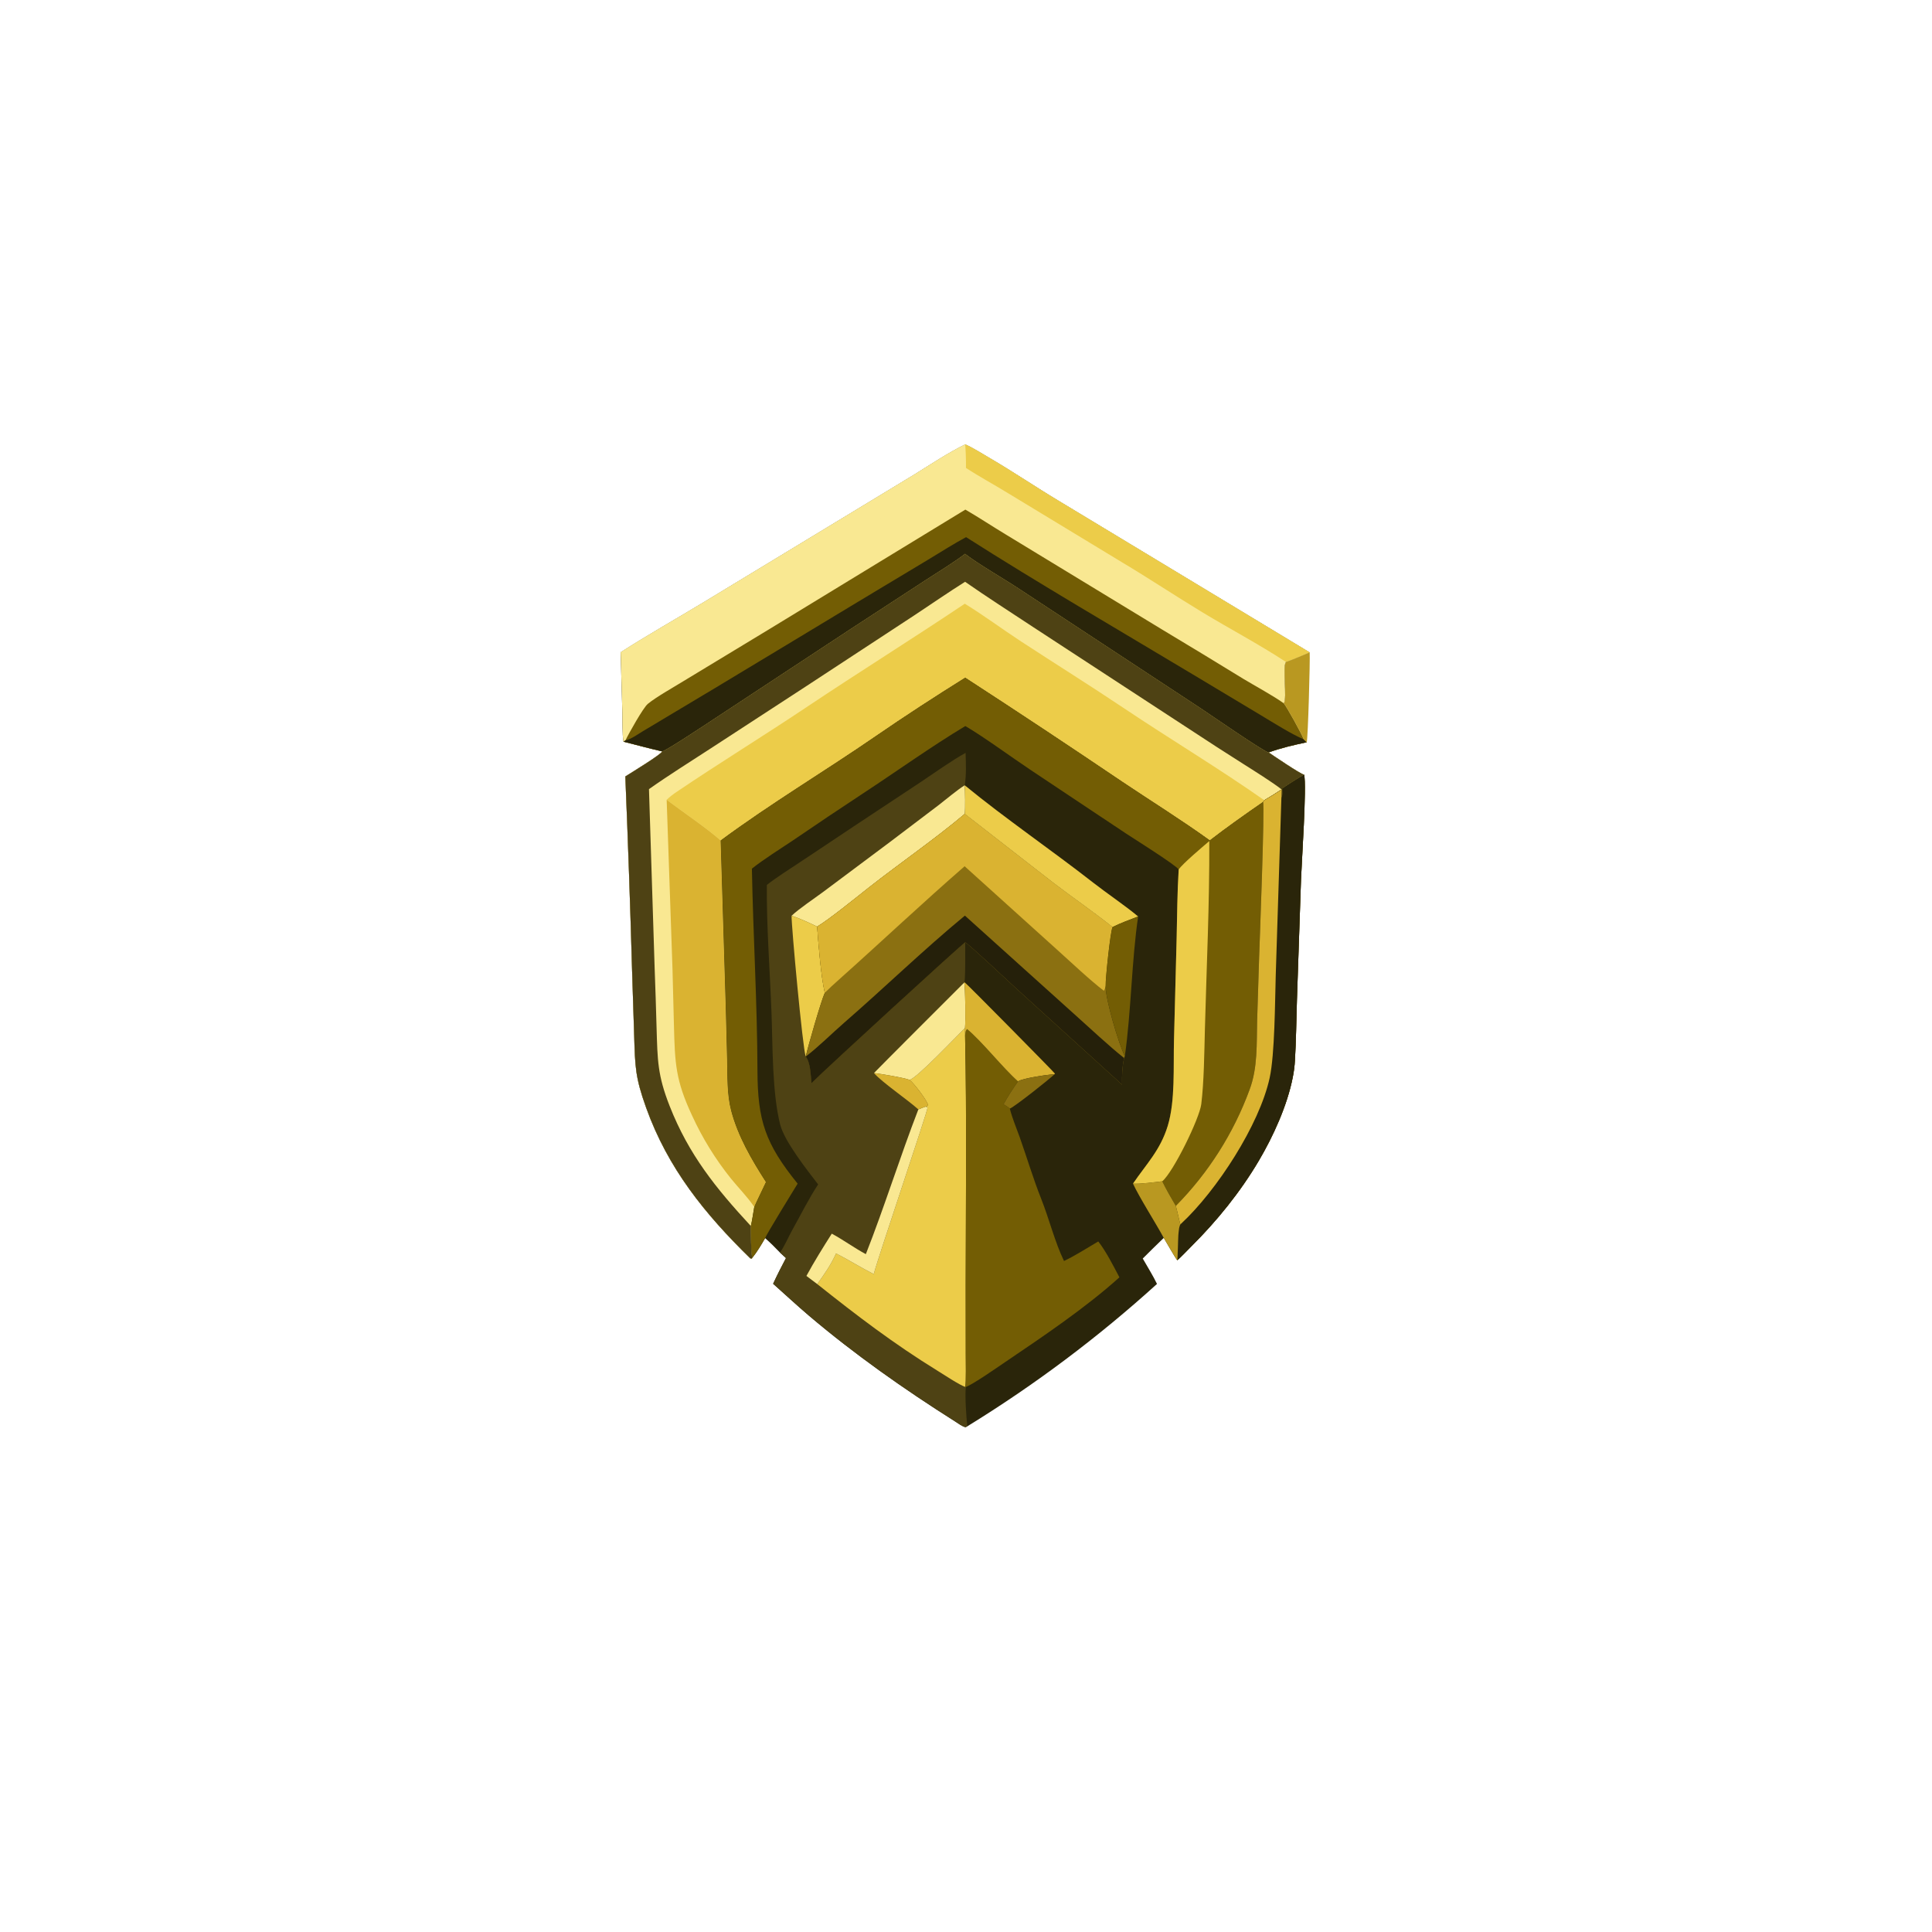
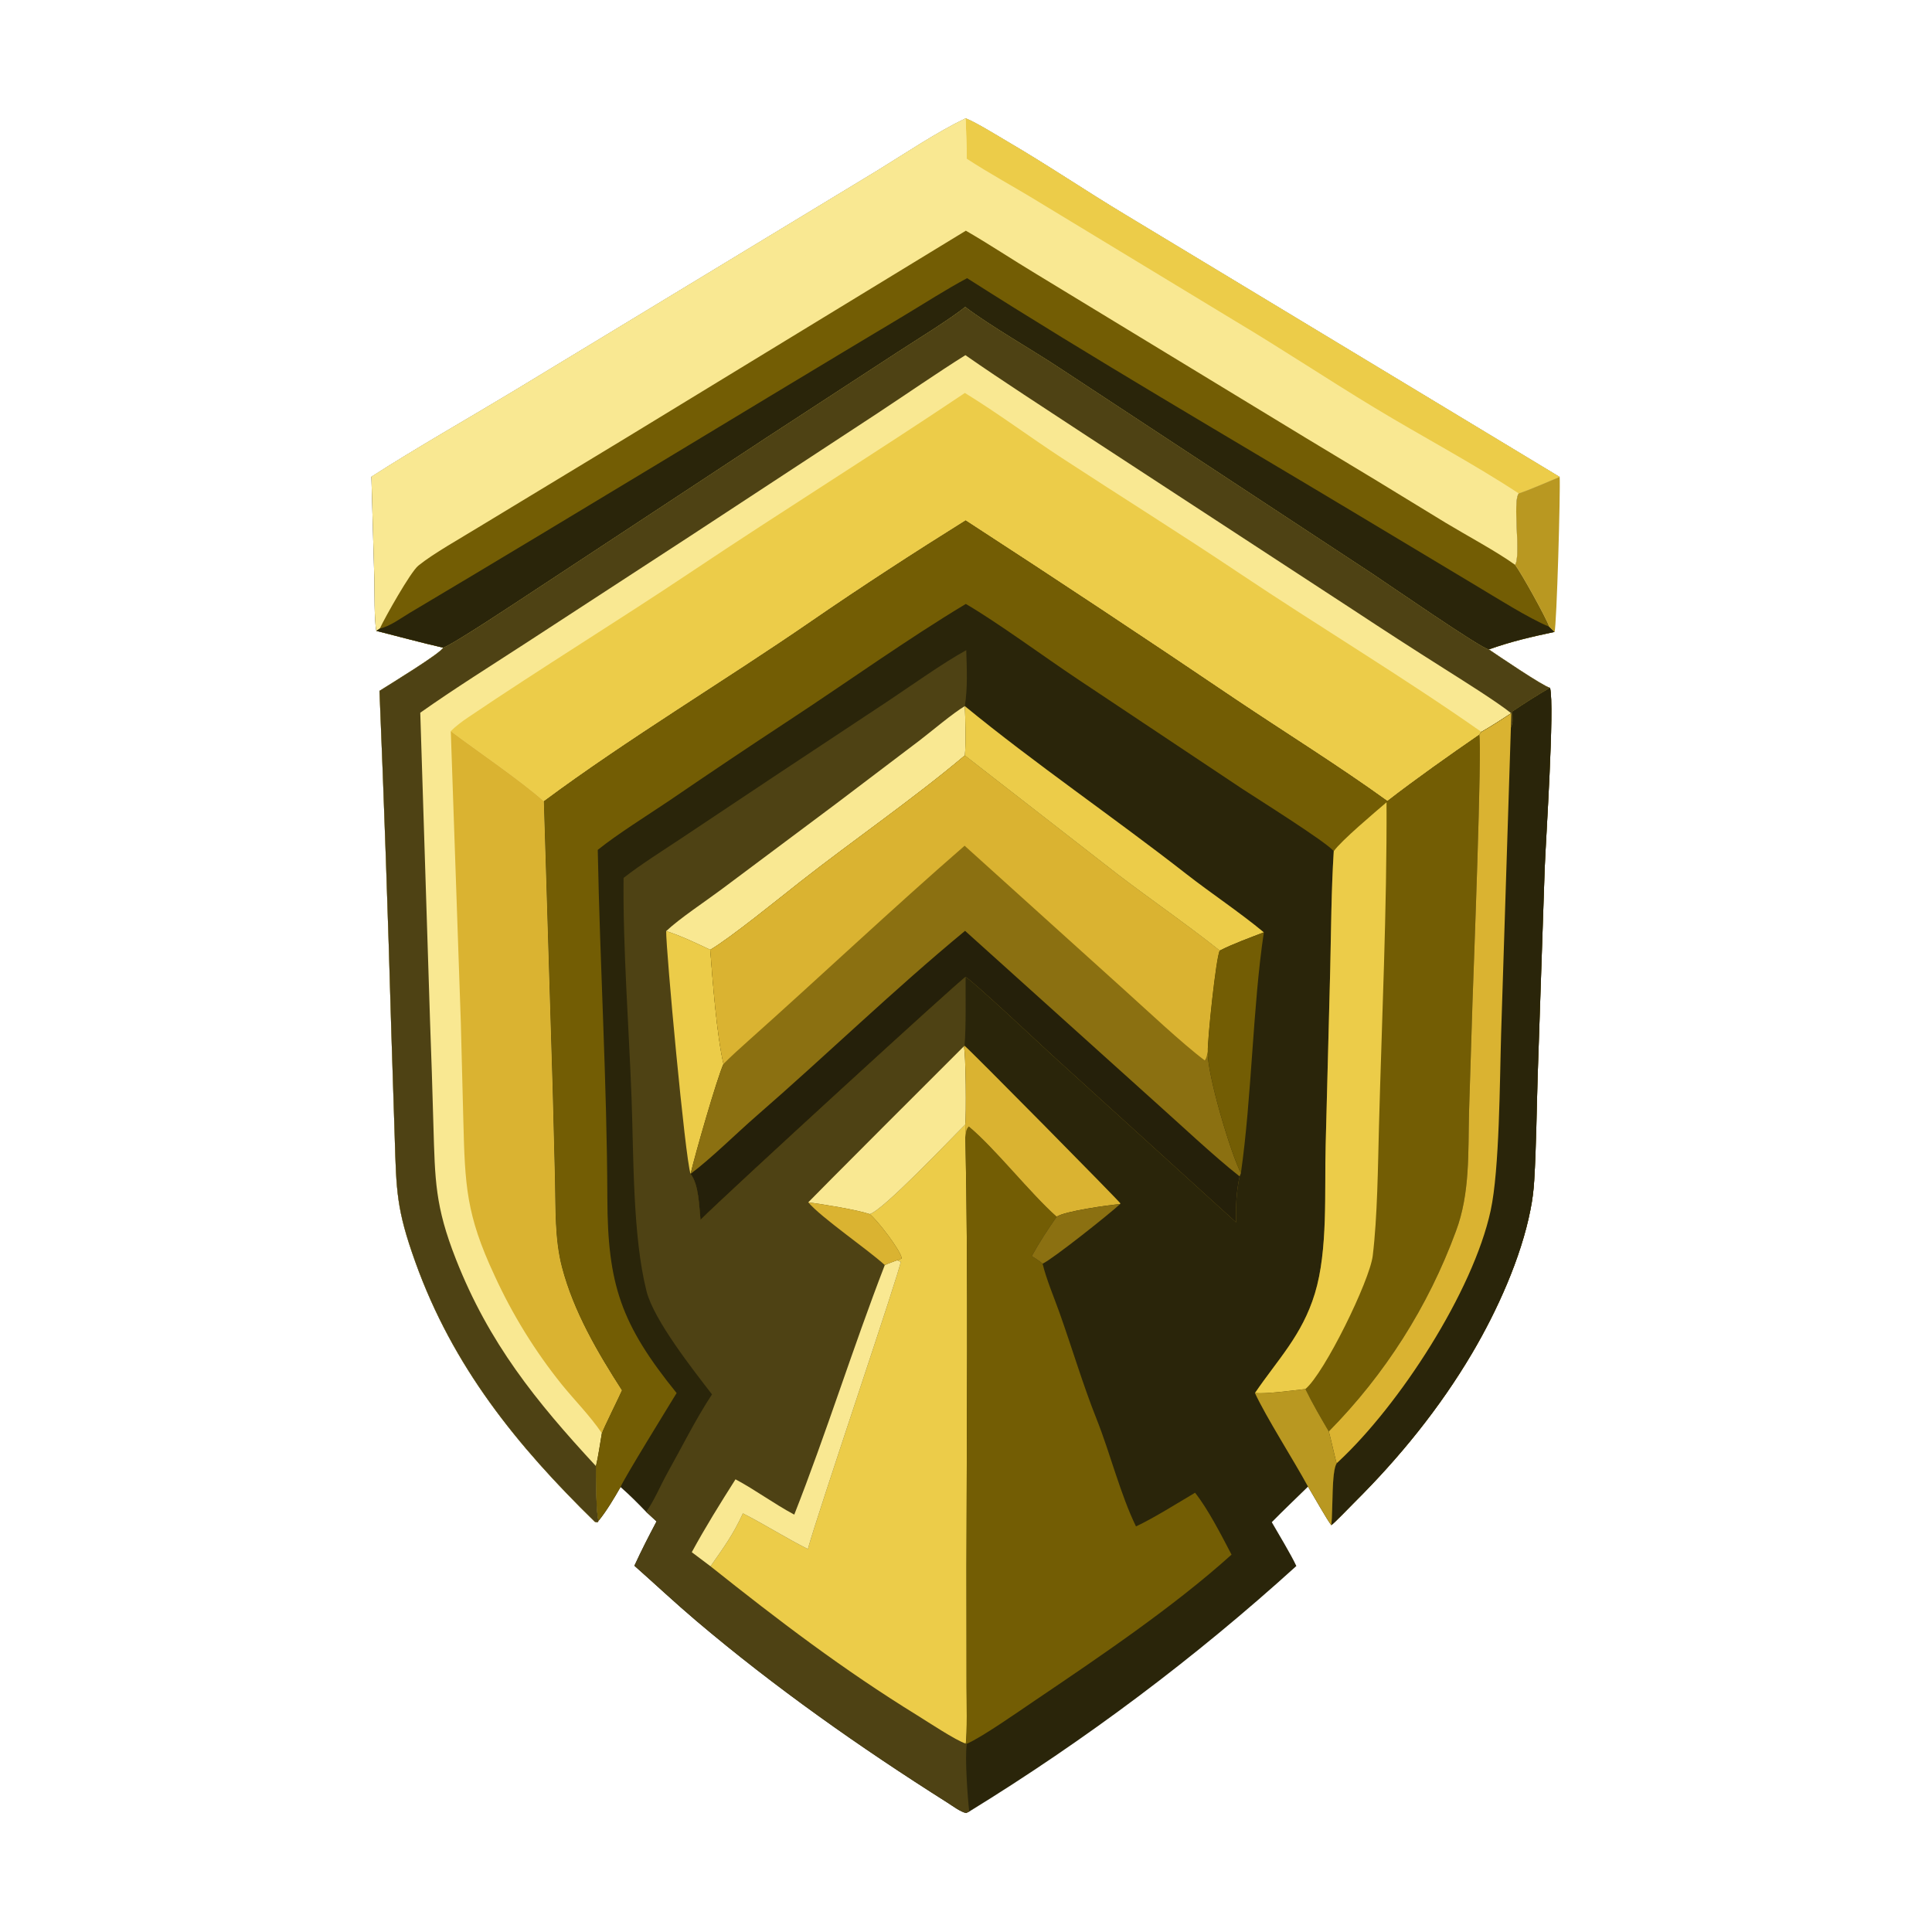
- <svg xmlns="http://www.w3.org/2000/svg" viewBox="0 0 512 512" fill="none">
+ <svg xmlns="http://www.w3.org/2000/svg" viewBox="107.4 99.6 296.9 296.9" fill="none">
  <g id="Kerf/Asset/League/Gold">
    <path id="Vector" d="M255.795 117.781C257.477 118.45 260.672 120.449 262.33 121.418C268.455 124.994 274.36 129.007 280.445 132.658L347.08 172.893C345.222 173.654 342.632 174.813 340.797 175.429C339.782 176.746 341.177 184.931 340.235 186.406C341.205 187.687 344.975 194.464 345.492 195.924L346.295 196.705C342.752 197.465 339.647 198.167 336.2 199.4C337.48 200.264 344.445 205.008 345.602 205.306C346.33 208.157 344.937 228.82 344.78 233.089L343.705 264.838C343.537 270.058 343.485 275.838 343.17 281.005C343.085 282.51 342.895 284.008 342.597 285.485C341.147 292.92 337.455 301.07 333.605 307.59C328.667 315.953 322.47 323.592 315.59 330.428C314.95 331.065 312.482 333.635 311.982 333.98C311.3 333.108 309.15 329.28 308.41 328.058C306.587 329.843 304.62 331.71 302.842 333.523C303.92 335.41 305.737 338.373 306.617 340.255C291.065 354.363 274.235 366.995 256.347 377.99L255.875 378.22C255.017 378.06 253.762 377.107 252.995 376.622C239.577 368.137 226.487 358.928 214.373 348.658C211.115 345.895 208.07 343.03 204.887 340.215C206.001 337.805 207.059 335.74 208.293 333.405L206.692 331.933C205.323 330.513 204.239 329.423 202.764 328.118C201.842 329.735 200.586 331.852 199.396 333.298L199.229 333.548L198.825 333.475C186.776 321.71 176.982 309.595 171.228 293.545C168.313 285.415 168.312 282.693 168.054 274.228L167.524 257.748C167.034 240.417 166.431 223.091 165.717 205.769C167.284 204.772 175.166 199.969 175.5 199.131C172.148 198.367 168.581 197.395 165.23 196.547C164.902 194.949 164.965 190.432 164.926 188.635L164.476 172.867C171.462 168.375 179.19 164.006 186.322 159.7L223.62 137.09L242.341 125.74C246.663 123.075 251.272 119.97 255.795 117.781Z" fill="#2A250A" />
    <path id="Vector_2" d="M255.795 117.781C257.477 118.45 260.672 120.449 262.33 121.418C268.455 124.994 274.36 129.007 280.445 132.658L347.08 172.893C345.222 173.654 342.632 174.813 340.797 175.429C339.782 176.746 341.177 184.931 340.235 186.406C341.205 187.687 344.975 194.464 345.492 195.924L346.295 196.705C342.752 197.465 339.647 198.167 336.2 199.4C337.48 200.264 344.445 205.008 345.602 205.306C343.82 206.326 341.492 207.803 339.807 208.96C339.827 209.877 339.977 210.692 339.582 211.436C339.557 210.901 339.622 209.79 339.637 209.214C338.065 210.252 336.687 211.138 335.055 212.077L334.715 212.509C330.16 215.649 325 219.294 320.605 222.691C313.322 217.423 305.022 212.249 297.45 207.176C283.65 197.845 269.762 188.643 255.79 179.573C247.929 184.482 239.756 189.782 232.118 195.044C218.671 204.308 204.066 213.021 190.981 222.728L192.334 266.92L192.69 280.823C192.795 285.298 192.622 290.005 193.761 294.35C195.539 301.133 199.211 307.415 202.975 313.258C202.49 314.355 200.079 319.2 199.892 319.848C199.646 321.253 199.311 323.593 198.984 324.908C199.016 326.425 198.985 332.363 199.396 333.298L199.229 333.548L198.825 333.475C186.776 321.71 176.982 309.595 171.228 293.545C168.313 285.415 168.312 282.693 168.054 274.228L167.524 257.748C167.034 240.417 166.431 223.091 165.717 205.769C167.284 204.772 175.166 199.969 175.5 199.131C172.148 198.367 168.581 197.395 165.23 196.547C164.902 194.949 164.965 190.432 164.926 188.635L164.476 172.867C171.462 168.375 179.19 164.006 186.322 159.7L223.62 137.09L242.341 125.74C246.663 123.075 251.272 119.97 255.795 117.781Z" fill="#F9E892" />
    <path id="Vector_3" d="M255.795 117.781C257.477 118.45 260.672 120.449 262.33 121.418C268.455 124.994 274.36 129.007 280.445 132.658L347.08 172.893C345.222 173.654 342.632 174.813 340.797 175.429C339.782 176.746 341.177 184.931 340.235 186.406C341.205 187.687 344.975 194.464 345.492 195.924L346.295 196.705C342.752 197.465 339.647 198.167 336.2 199.4C335.192 199.372 320.495 189.214 318.34 187.786L270.282 156.169C266.095 153.386 259.442 149.603 255.737 146.757C253.035 148.88 248.392 151.704 245.406 153.653L225.357 166.73L189.22 190.525C187.272 191.798 177.149 198.552 175.5 199.131C172.148 198.367 168.581 197.395 165.23 196.547C164.902 194.949 164.965 190.432 164.926 188.635L164.476 172.867C171.462 168.375 179.19 164.006 186.322 159.7L223.62 137.09L242.341 125.74C246.663 123.075 251.272 119.97 255.795 117.781Z" fill="url(#paint0_linear_139_443)" />
    <path id="Vector_4" d="M255.827 135.052C259.415 137.121 263.002 139.515 266.575 141.663L307.962 166.829C315.182 171.159 322.38 175.528 329.555 179.936C332.552 181.75 337.59 184.466 340.235 186.406C341.205 187.686 344.975 194.463 345.492 195.924L346.295 196.705C342.753 197.464 339.647 198.167 336.2 199.4C335.192 199.372 320.495 189.214 318.34 187.786L270.282 156.169C266.095 153.385 259.442 149.603 255.737 146.757C253.035 148.88 248.392 151.704 245.406 153.653L225.357 166.729L189.22 190.525C187.272 191.798 177.149 198.551 175.5 199.131C172.148 198.367 168.581 197.395 165.23 196.547L165.766 196.19C166.567 194.473 170.467 187.522 171.683 186.529C173.926 184.697 178.328 182.231 180.94 180.621L203.43 167L255.827 135.052Z" fill="#735D04" />
    <path id="Vector_5" d="M165.766 196.19C167.296 195.881 169.059 194.559 170.416 193.752C195.775 178.675 220.954 163.279 246.279 148.129C249.526 146.186 252.68 144.135 256.02 142.347C275.252 154.61 296.29 166.833 315.962 178.638L334.17 189.56C337.223 191.384 342.332 194.618 345.492 195.924L346.295 196.705C342.753 197.464 339.647 198.167 336.2 199.4C335.192 199.372 320.495 189.214 318.34 187.786L270.282 156.169C266.095 153.385 259.442 149.603 255.737 146.757C253.035 148.88 248.392 151.704 245.406 153.653L225.357 166.729L189.22 190.525C187.272 191.798 177.149 198.551 175.5 199.131C172.148 198.367 168.581 197.395 165.23 196.547L165.766 196.19Z" fill="#2A250A" />
    <path id="Vector_6" d="M255.795 117.781C257.478 118.45 260.673 120.449 262.33 121.418C268.455 124.994 274.36 129.007 280.445 132.658L347.08 172.893C345.223 173.654 342.633 174.813 340.798 175.429C333.625 170.721 325.873 166.643 318.58 162.226C311.42 157.889 304.453 153.254 297.225 148.94L266.955 130.586C263.285 128.332 259.563 126.346 255.955 123.981C256.025 123.391 255.818 118.741 255.795 117.781Z" fill="#ECCC49" />
    <path id="Vector_7" d="M164.476 172.867C171.462 168.375 179.19 164.006 186.322 159.7L223.62 137.09L242.341 125.74C246.663 123.075 251.272 119.97 255.795 117.781C255.817 118.741 256.025 123.391 255.955 123.981C249.413 127.527 242.3 132.209 235.828 136.096L191.889 162.581C186.932 165.57 175.898 172.78 170.903 175.181C168.726 174.45 166.593 173.765 164.476 172.867Z" fill="#F9E892" />
    <path id="Vector_8" d="M255.68 159.988C260.82 163.147 265.602 166.728 270.637 170.017C279.682 175.928 288.877 181.669 297.852 187.681C310.137 195.91 322.967 203.598 335.055 212.077L334.715 212.509C330.16 215.649 325 219.294 320.605 222.691C313.322 217.423 305.022 212.249 297.45 207.176C283.65 197.845 269.762 188.643 255.79 179.573C247.929 184.482 239.756 189.782 232.118 195.044C218.671 204.308 204.066 213.021 190.981 222.728C187.527 219.622 180.657 214.954 176.674 211.957C177.326 211.283 178.526 210.379 179.317 209.858C190.615 202.218 202.311 195.051 213.642 187.472C227.539 178.176 241.813 169.286 255.68 159.988Z" fill="#ECCC49" />
    <path id="Vector_9" d="M175.5 199.131C177.15 198.552 187.272 191.798 189.22 190.525L225.357 166.73L245.406 153.653C248.393 151.704 253.035 148.88 255.738 146.757C259.443 149.603 266.095 153.386 270.283 156.169L318.34 187.786C320.495 189.214 335.193 199.372 336.2 199.4C337.48 200.264 344.445 205.008 345.603 205.306C343.82 206.326 341.493 207.803 339.808 208.96C339.828 209.877 339.978 210.692 339.583 211.436C339.558 210.901 339.623 209.79 339.638 209.214C337.46 207.451 331.9 203.981 329.36 202.37C324.668 199.405 320.008 196.393 315.375 193.336L273.858 166.22C267.863 162.257 261.628 158.272 255.758 154.179C251.285 156.985 246.749 160.139 242.323 163.056L213.576 181.907L188.385 198.313C183.058 201.775 177.14 205.482 171.984 209.129L173.48 256.323C173.681 261.705 173.856 267.09 174.002 272.473C174.256 280.985 174.245 284.933 177.469 293.123C182.536 306.003 189.733 314.915 198.984 324.908C199.016 326.425 198.986 332.363 199.396 333.298L199.229 333.548L198.826 333.475C186.777 321.71 176.983 309.595 171.228 293.545C168.313 285.415 168.313 282.693 168.054 274.228L167.524 257.748C167.034 240.417 166.432 223.091 165.717 205.769C167.284 204.772 175.166 199.969 175.5 199.131Z" fill="#4E4214" />
    <path id="Vector_10" d="M176.674 211.957C180.657 214.954 187.527 219.622 190.981 222.728L192.334 266.92L192.69 280.823C192.795 285.298 192.622 290.005 193.761 294.35C195.539 301.133 199.211 307.415 202.975 313.258C202.49 314.355 200.079 319.2 199.892 319.848C198.013 317.095 195.791 314.9 193.699 312.323C189.59 307.2 186.13 301.588 183.398 295.615C179.016 286.235 178.861 281.783 178.602 271.785L178.218 256.763L176.674 211.957Z" fill="#DAB331" />
    <path id="Vector_11" d="M203.228 234.512C205.713 232.553 209.297 230.289 211.983 228.506L226.191 219.037L243.957 207.278C247.419 204.972 252.345 201.458 255.888 199.516C255.975 202.305 256.12 205.353 255.668 208.109C255.753 209.646 255.86 214.212 255.668 215.694C247.927 222.239 238.431 228.784 230.363 235.121C227.146 237.648 219.606 243.776 216.549 245.559C216.934 250.468 217.54 258.595 218.58 263.1C217.583 265.283 214.145 277.235 213.526 279.995C214.791 281.65 214.823 284.845 215.05 287.06C218.924 283.17 255.118 250.013 255.79 249.733C255.775 252.813 255.878 257.358 255.623 260.305L255.518 260.398C255.838 261.5 255.905 270.973 255.735 272.415L255.758 274.38C256.218 295.993 255.948 318.768 255.92 340.45L255.938 358.878C255.94 360.715 256.05 366.11 255.815 367.548L255.973 367.568C255.653 369.638 256.103 375.935 256.348 377.99L255.875 378.22C255.018 378.06 253.763 377.108 252.995 376.623C239.577 368.138 226.488 358.928 214.373 348.658C211.115 345.895 208.07 343.03 204.887 340.215C206.001 337.805 207.059 335.74 208.294 333.405L206.692 331.933C207.822 330.45 208.971 327.728 209.932 326.015C212.177 322.01 214.295 317.708 216.816 313.883C213.936 310.14 207.879 302.473 206.757 298.033C204.606 289.518 204.789 277.295 204.452 268.305C204.045 257.44 203.107 245.138 203.228 234.512Z" fill="#4E4214" />
    <path id="Vector_12" d="M255.735 272.415L255.757 274.38C256.217 295.993 255.947 318.768 255.92 340.45L255.937 358.878C255.94 360.715 256.05 366.11 255.815 367.548C254.28 367.063 249.95 364.185 248.377 363.215C236.923 356.158 227.061 348.643 216.591 340.303C218.685 337.293 220.043 335.478 221.569 332.168C224.89 333.865 228.122 335.918 231.551 337.653C232.848 332.753 245.922 294.263 245.811 293.508L245.264 293.27C245.555 293.208 245.703 293.115 245.979 292.993C245.854 291.78 242.093 286.933 241.043 286.175C242.978 285.728 253.292 274.83 255.735 272.415Z" fill="#ECCC49" />
    <path id="Vector_13" d="M209.776 242.686C211.838 240.735 215.797 238.127 218.274 236.274L235.868 223.124L248.773 213.343C250.655 211.897 253.817 209.213 255.667 208.108C255.752 209.646 255.86 214.212 255.667 215.693C247.927 222.239 238.431 228.783 230.363 235.12C227.146 237.647 219.605 243.776 216.548 245.559C214.473 244.564 211.946 243.371 209.776 242.686Z" fill="#F9E892" />
    <path id="Vector_14" d="M231.607 284.37C231.667 284.245 254.108 261.777 255.518 260.397C255.838 261.5 255.905 270.972 255.735 272.415C253.293 274.83 242.979 285.727 241.043 286.175C239.106 285.507 233.747 284.64 231.607 284.37Z" fill="#F9E892" />
    <path id="Vector_15" d="M245.264 293.27L245.811 293.508C245.922 294.263 232.848 332.753 231.551 337.653C228.122 335.918 224.89 333.865 221.569 332.168C220.043 335.478 218.685 337.293 216.591 340.303L213.709 338.133C215.817 334.26 218.069 330.653 220.428 326.933C223.485 328.563 226.301 330.67 229.458 332.36C234.354 319.94 238.49 306.63 243.371 294.008C243.792 293.805 244.789 293.453 245.264 293.27Z" fill="#F9E892" />
    <path id="Vector_16" d="M209.776 242.686C211.946 243.371 214.473 244.564 216.548 245.559C216.933 250.468 217.54 258.595 218.58 263.1C217.583 265.283 214.145 277.235 213.525 279.995C212.705 277.763 209.713 245.347 209.776 242.686Z" fill="#ECCC49" />
    <path id="Vector_17" d="M231.607 284.37C233.747 284.64 239.106 285.507 241.043 286.175C242.093 286.932 245.855 291.78 245.979 292.992C245.703 293.115 245.555 293.207 245.265 293.27C244.789 293.452 243.792 293.805 243.371 294.007C240.65 291.532 233.705 286.805 231.607 284.37Z" fill="#DAB331" />
    <path id="Vector_18" d="M255.79 179.573C269.762 188.643 283.65 197.844 297.45 207.176C305.022 212.249 313.322 217.422 320.605 222.691C325 219.294 330.16 215.649 334.715 212.509L335.055 212.077C336.687 211.138 338.065 210.252 339.637 209.214C339.622 209.79 339.557 210.901 339.582 211.436C339.977 210.692 339.827 209.877 339.807 208.96C341.492 207.803 343.82 206.326 345.602 205.305C346.33 208.156 344.937 228.82 344.78 233.089L343.705 264.837C343.537 270.057 343.485 275.838 343.17 281.005C343.085 282.51 342.895 284.007 342.597 285.485C341.147 292.92 337.455 301.07 333.605 307.59C328.667 315.952 322.47 323.592 315.59 330.427C314.95 331.065 312.482 333.635 311.982 333.98C312.267 331.638 311.99 325.725 312.812 324.467C312.677 324.182 311.88 320.51 311.602 319.575C310.295 317.343 309.147 315.393 308.007 313.06C306.037 313.277 302.075 313.832 300.255 313.677C303.787 308.48 307.5 304.82 309.465 298.37C311.497 291.692 310.925 282.772 311.122 275.55L311.82 248.633C311.962 242.539 311.982 236.501 312.365 230.411C311.352 229.062 300.22 222.097 298.377 220.871L272.877 203.878C268.032 200.648 260.575 195.171 255.822 192.411C246.88 197.771 237.449 204.533 228.638 210.313C222.472 214.366 216.343 218.475 210.251 222.64C206.904 224.893 202.271 227.781 199.26 230.205C199.598 247.985 200.679 265.963 200.735 283.725C200.778 296.963 202.791 303.067 211.38 313.677C210.391 315.302 203.124 327.07 202.764 328.117C201.842 329.735 200.586 331.852 199.396 333.297C198.985 332.362 199.016 326.425 198.984 324.908C199.311 323.592 199.646 321.253 199.892 319.848C200.079 319.2 202.49 314.355 202.975 313.258C199.211 307.415 195.539 301.133 193.761 294.35C192.622 290.005 192.795 285.298 192.69 280.823L192.334 266.92L190.981 222.728C204.066 213.021 218.671 204.308 232.118 195.044C239.756 189.782 247.929 184.482 255.79 179.573Z" fill="#735D04" />
    <path id="Vector_19" d="M339.808 208.959C341.493 207.803 343.82 206.326 345.603 205.305C346.33 208.156 344.938 228.82 344.78 233.088L343.705 264.837C343.538 270.057 343.485 275.837 343.17 281.005C343.085 282.51 342.895 284.007 342.598 285.485C341.148 292.92 337.455 301.07 333.605 307.59C328.668 315.952 322.47 323.592 315.59 330.427C314.95 331.065 312.483 333.635 311.983 333.98C312.268 331.637 311.99 325.725 312.813 324.467C312.678 324.182 311.88 320.51 311.603 319.575C320.235 310.832 326.898 300.342 331.138 288.81C333.335 282.975 333 276.62 333.155 270.462L333.68 253.76C333.81 249.873 335.21 213.6 334.715 212.509L335.055 212.077C336.688 211.137 338.065 210.252 339.638 209.214C339.623 209.79 339.558 210.9 339.583 211.435C339.978 210.692 339.828 209.876 339.808 208.959Z" fill="#2A250A" />
    <path id="Vector_20" d="M335.055 212.077C336.688 211.138 338.065 210.252 339.638 209.214C339.623 209.79 339.558 210.901 339.583 211.436L338.085 258.475C337.873 265.518 337.85 279.328 336.473 285.653C333.763 298.1 322.455 315.518 313.053 324.248L312.813 324.468C312.678 324.183 311.88 320.51 311.603 319.575C320.235 310.833 326.898 300.343 331.138 288.81C333.335 282.975 333 276.62 333.155 270.463L333.68 253.76C333.81 249.873 335.21 213.6 334.715 212.509L335.055 212.077Z" fill="#DAB331" />
    <path id="Vector_21" d="M312.365 230.412C313.482 228.804 318.73 224.392 320.475 222.894C320.545 239.496 319.755 256.15 319.312 272.755C319.15 278.918 319.08 286.59 318.355 292.58C317.888 296.428 310.935 310.618 308.008 313.06C306.038 313.278 302.075 313.833 300.255 313.678C303.788 308.48 307.5 304.82 309.465 298.37C311.497 291.693 310.925 282.773 311.122 275.55L311.82 248.634C311.963 242.54 311.982 236.501 312.365 230.412Z" fill="#ECCC49" />
    <path id="Vector_22" d="M255.668 215.694L279.158 233.964C284.408 237.969 289.6 241.52 294.848 245.682C294.275 246.591 292.93 259.555 293.01 261.193C292.853 264.57 296.565 276.963 298.098 279.87L297.898 280.383C297.37 282.893 297.313 284.905 297.355 287.443L269.085 261.748C267.28 260.083 256.975 250.413 255.79 249.733C255.118 250.013 218.924 283.17 215.05 287.06C214.823 284.845 214.791 281.65 213.526 279.995C214.145 277.235 217.583 265.283 218.58 263.1C217.54 258.595 216.934 250.468 216.549 245.559C219.606 243.776 227.146 237.648 230.363 235.121C238.431 228.784 247.927 222.239 255.668 215.694Z" fill="#8B7011" />
    <path id="Vector_23" d="M255.667 215.694L279.157 233.964C284.407 237.969 289.6 241.52 294.847 245.682C294.275 246.591 292.93 259.555 293.01 261.193C292.88 261.718 292.845 262.155 292.542 262.558C289.24 260.11 283.317 254.54 280.1 251.648L255.637 229.567C244.401 239.345 233.482 249.655 222.36 259.58C221.099 260.708 219.767 261.905 218.58 263.1C217.54 258.595 216.933 250.468 216.548 245.559C219.605 243.776 227.146 237.648 230.363 235.121C238.431 228.784 247.927 222.239 255.667 215.694Z" fill="#DAB331" />
    <path id="Vector_24" d="M213.526 279.995C216.749 277.572 220.539 273.795 223.659 271.082C234.363 261.78 244.762 251.68 255.705 242.646L284.853 268.897C288.695 272.317 293.948 277.28 297.898 280.383C297.37 282.893 297.313 284.905 297.355 287.443L269.085 261.747C267.28 260.082 256.975 250.413 255.79 249.733C255.118 250.013 218.924 283.17 215.05 287.06C214.823 284.845 214.791 281.65 213.526 279.995Z" fill="#25200A" />
    <path id="Vector_25" d="M255.757 274.38C255.905 273.56 255.812 273.238 256.28 272.715C260.25 275.998 265.69 282.943 269.785 286.575C268.37 288.625 267.165 290.445 265.957 292.63C266.43 292.943 267.235 293.43 267.62 293.795C268.187 296.173 269.402 299.03 270.235 301.373C272.147 306.755 273.815 312.395 275.925 317.69C277.995 322.88 279.565 329.223 281.972 334.17C284.632 332.933 288.417 330.555 291.05 328.995C293.05 331.508 295.125 335.585 296.657 338.505C287.777 346.528 276.215 354.318 266.33 361C264.095 362.51 258.185 366.655 255.972 367.568L255.815 367.548C256.05 366.11 255.94 360.715 255.937 358.878L255.92 340.45C255.947 318.768 256.217 295.993 255.757 274.38Z" fill="#735D04" />
    <path id="Vector_26" d="M255.667 208.108C266.382 216.904 278.705 225.31 289.695 233.9C293.415 236.807 298.067 239.909 301.622 242.876C299.435 243.725 296.912 244.627 294.847 245.682C289.6 241.52 284.407 237.969 279.157 233.964L255.667 215.693C255.86 214.212 255.752 209.646 255.667 208.108Z" fill="#ECCC49" />
    <path id="Vector_27" d="M255.622 260.305C256.172 260.64 279.47 284.257 279.575 284.527L279.512 284.645C277.8 284.775 270.99 285.73 269.785 286.575C265.69 282.942 260.25 275.997 256.28 272.715C255.812 273.237 255.905 273.56 255.757 274.38L255.735 272.415C255.905 270.972 255.837 261.5 255.517 260.397L255.622 260.305Z" fill="#DAB331" />
    <path id="Vector_28" d="M294.847 245.682C296.912 244.627 299.435 243.725 301.622 242.876C299.91 254.302 299.777 268.132 298.097 279.87C296.565 276.962 292.852 264.57 293.01 261.192C292.93 259.555 294.275 246.591 294.847 245.682Z" fill="#735D04" />
    <path id="Vector_29" d="M300.255 313.678C302.075 313.833 306.038 313.278 308.008 313.06C309.148 315.393 310.295 317.343 311.603 319.575C311.88 320.51 312.677 324.183 312.812 324.468C311.99 325.725 312.268 331.638 311.983 333.98C311.3 333.108 309.15 329.28 308.41 328.058C306.213 324.01 301.978 317.4 300.255 313.678Z" fill="#B99821" />
    <path id="Vector_30" d="M269.785 286.575C270.99 285.73 277.8 284.775 279.513 284.645C278.105 285.993 269.088 293.158 267.62 293.795C267.235 293.43 266.43 292.943 265.958 292.63C267.165 290.445 268.37 288.625 269.785 286.575Z" fill="#8B7011" />
    <path id="Vector_31" d="M340.797 175.429C342.632 174.813 345.222 173.654 347.08 172.893C347.22 174.88 346.625 195.842 346.295 196.705L345.492 195.924C344.975 194.464 341.205 187.687 340.235 186.406C341.177 184.931 339.782 176.746 340.797 175.429Z" fill="#B99821" />
  </g>
</svg>
